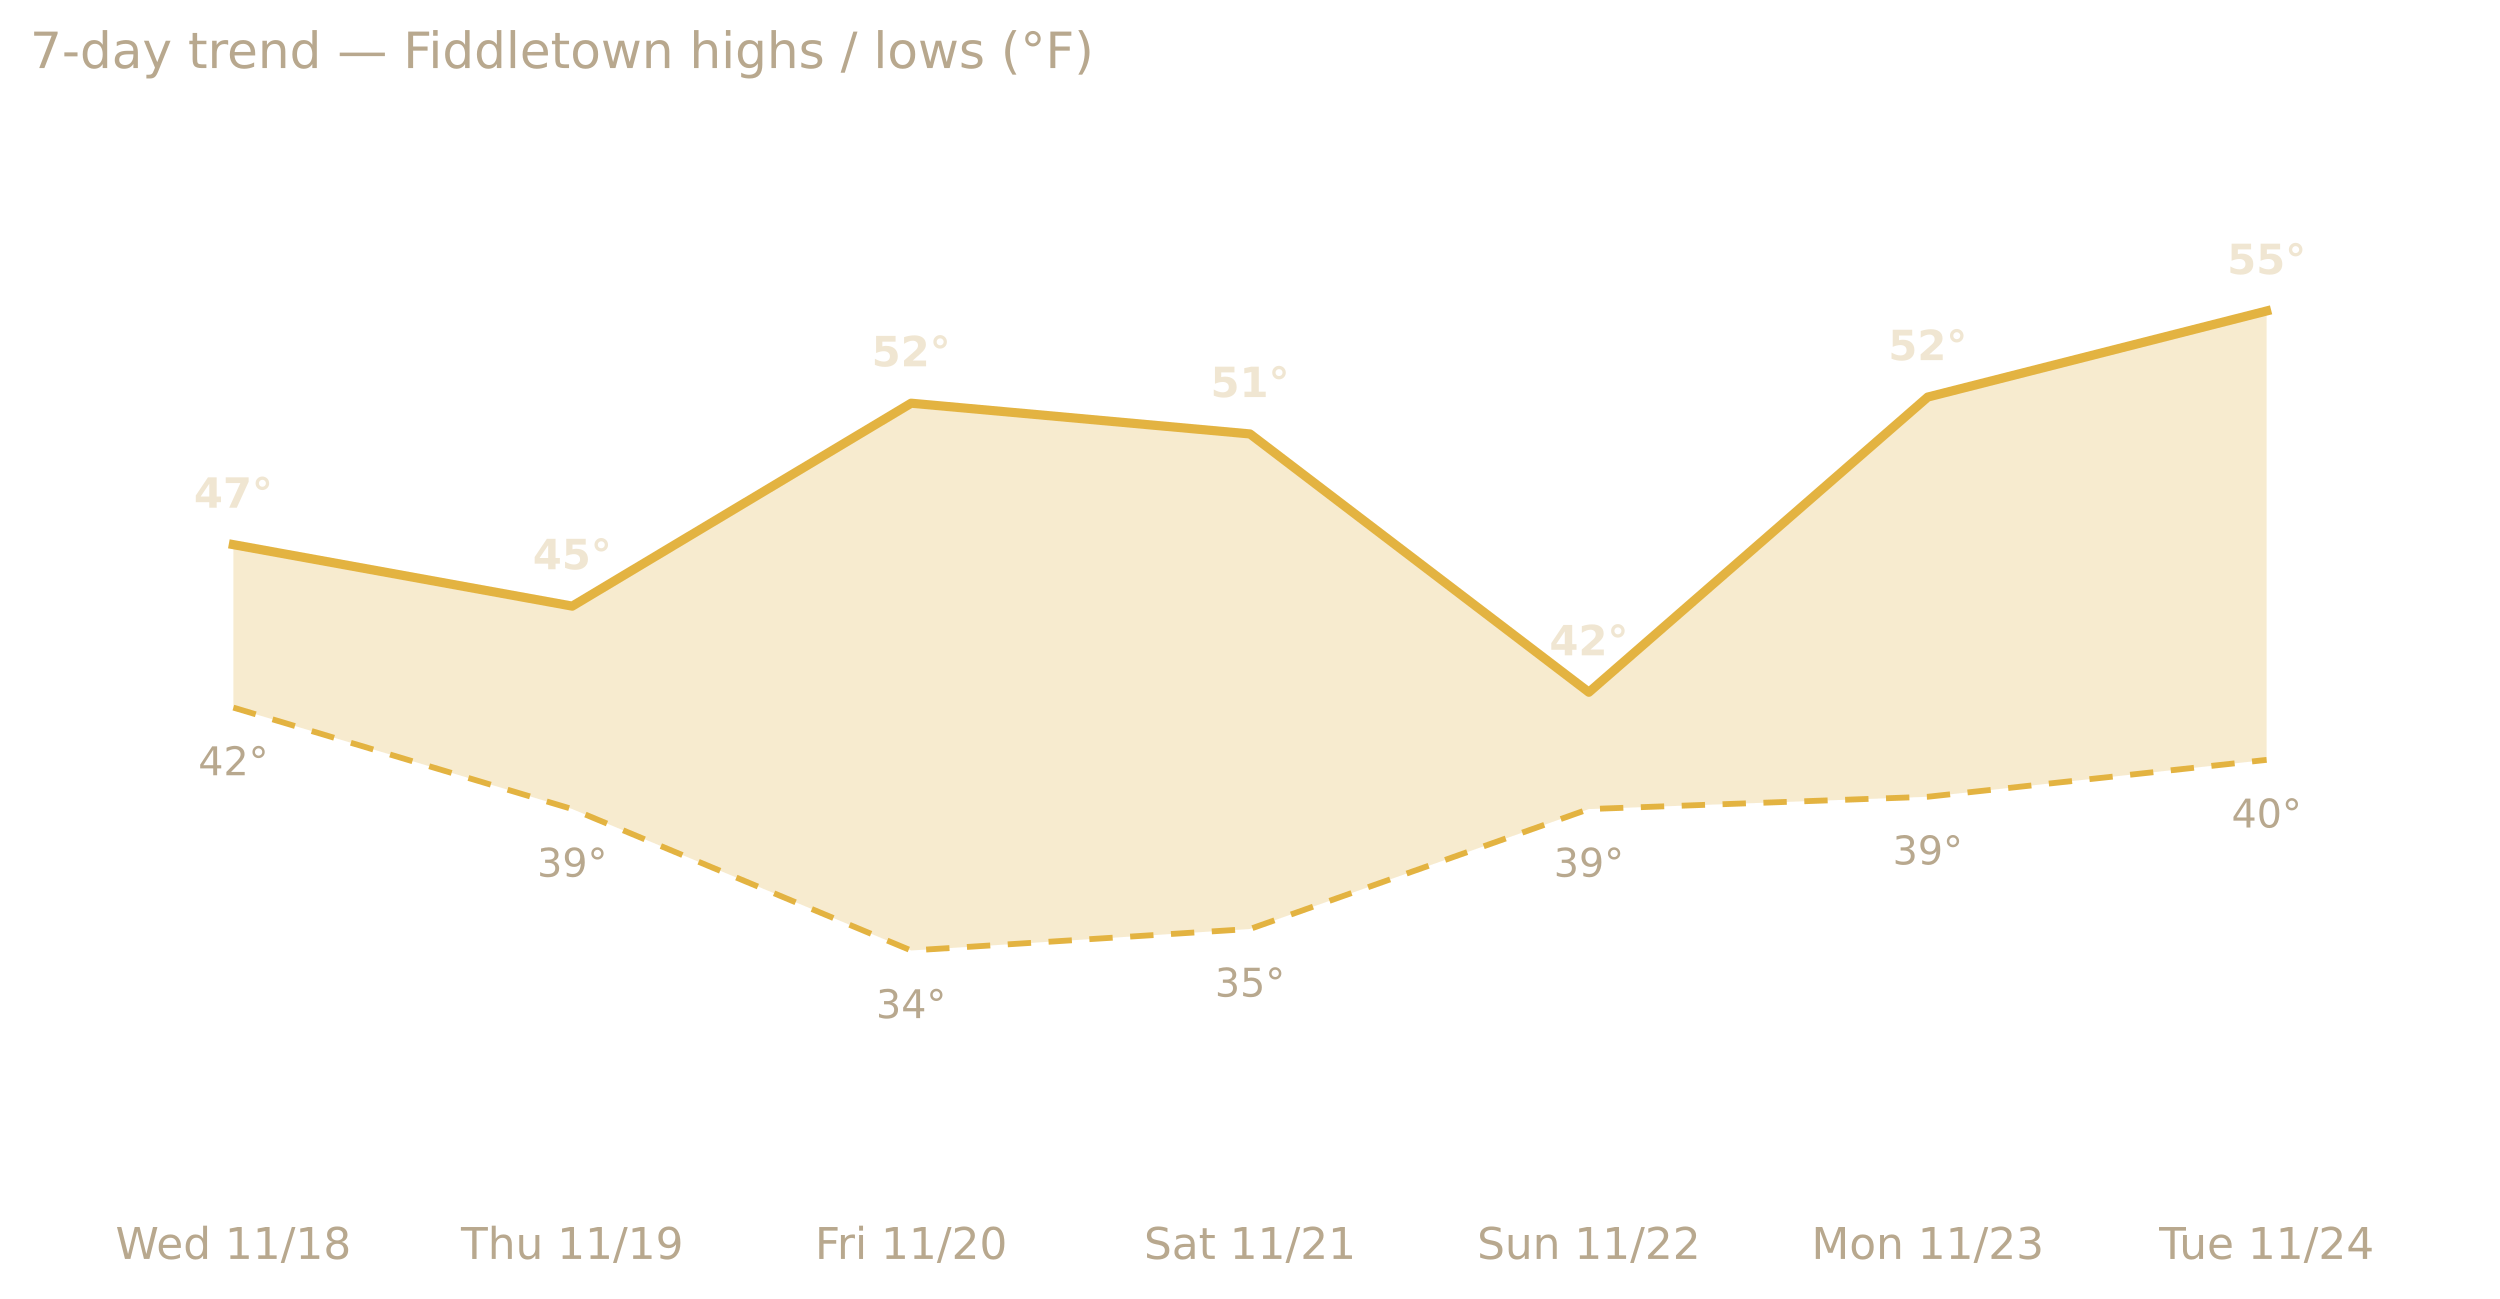
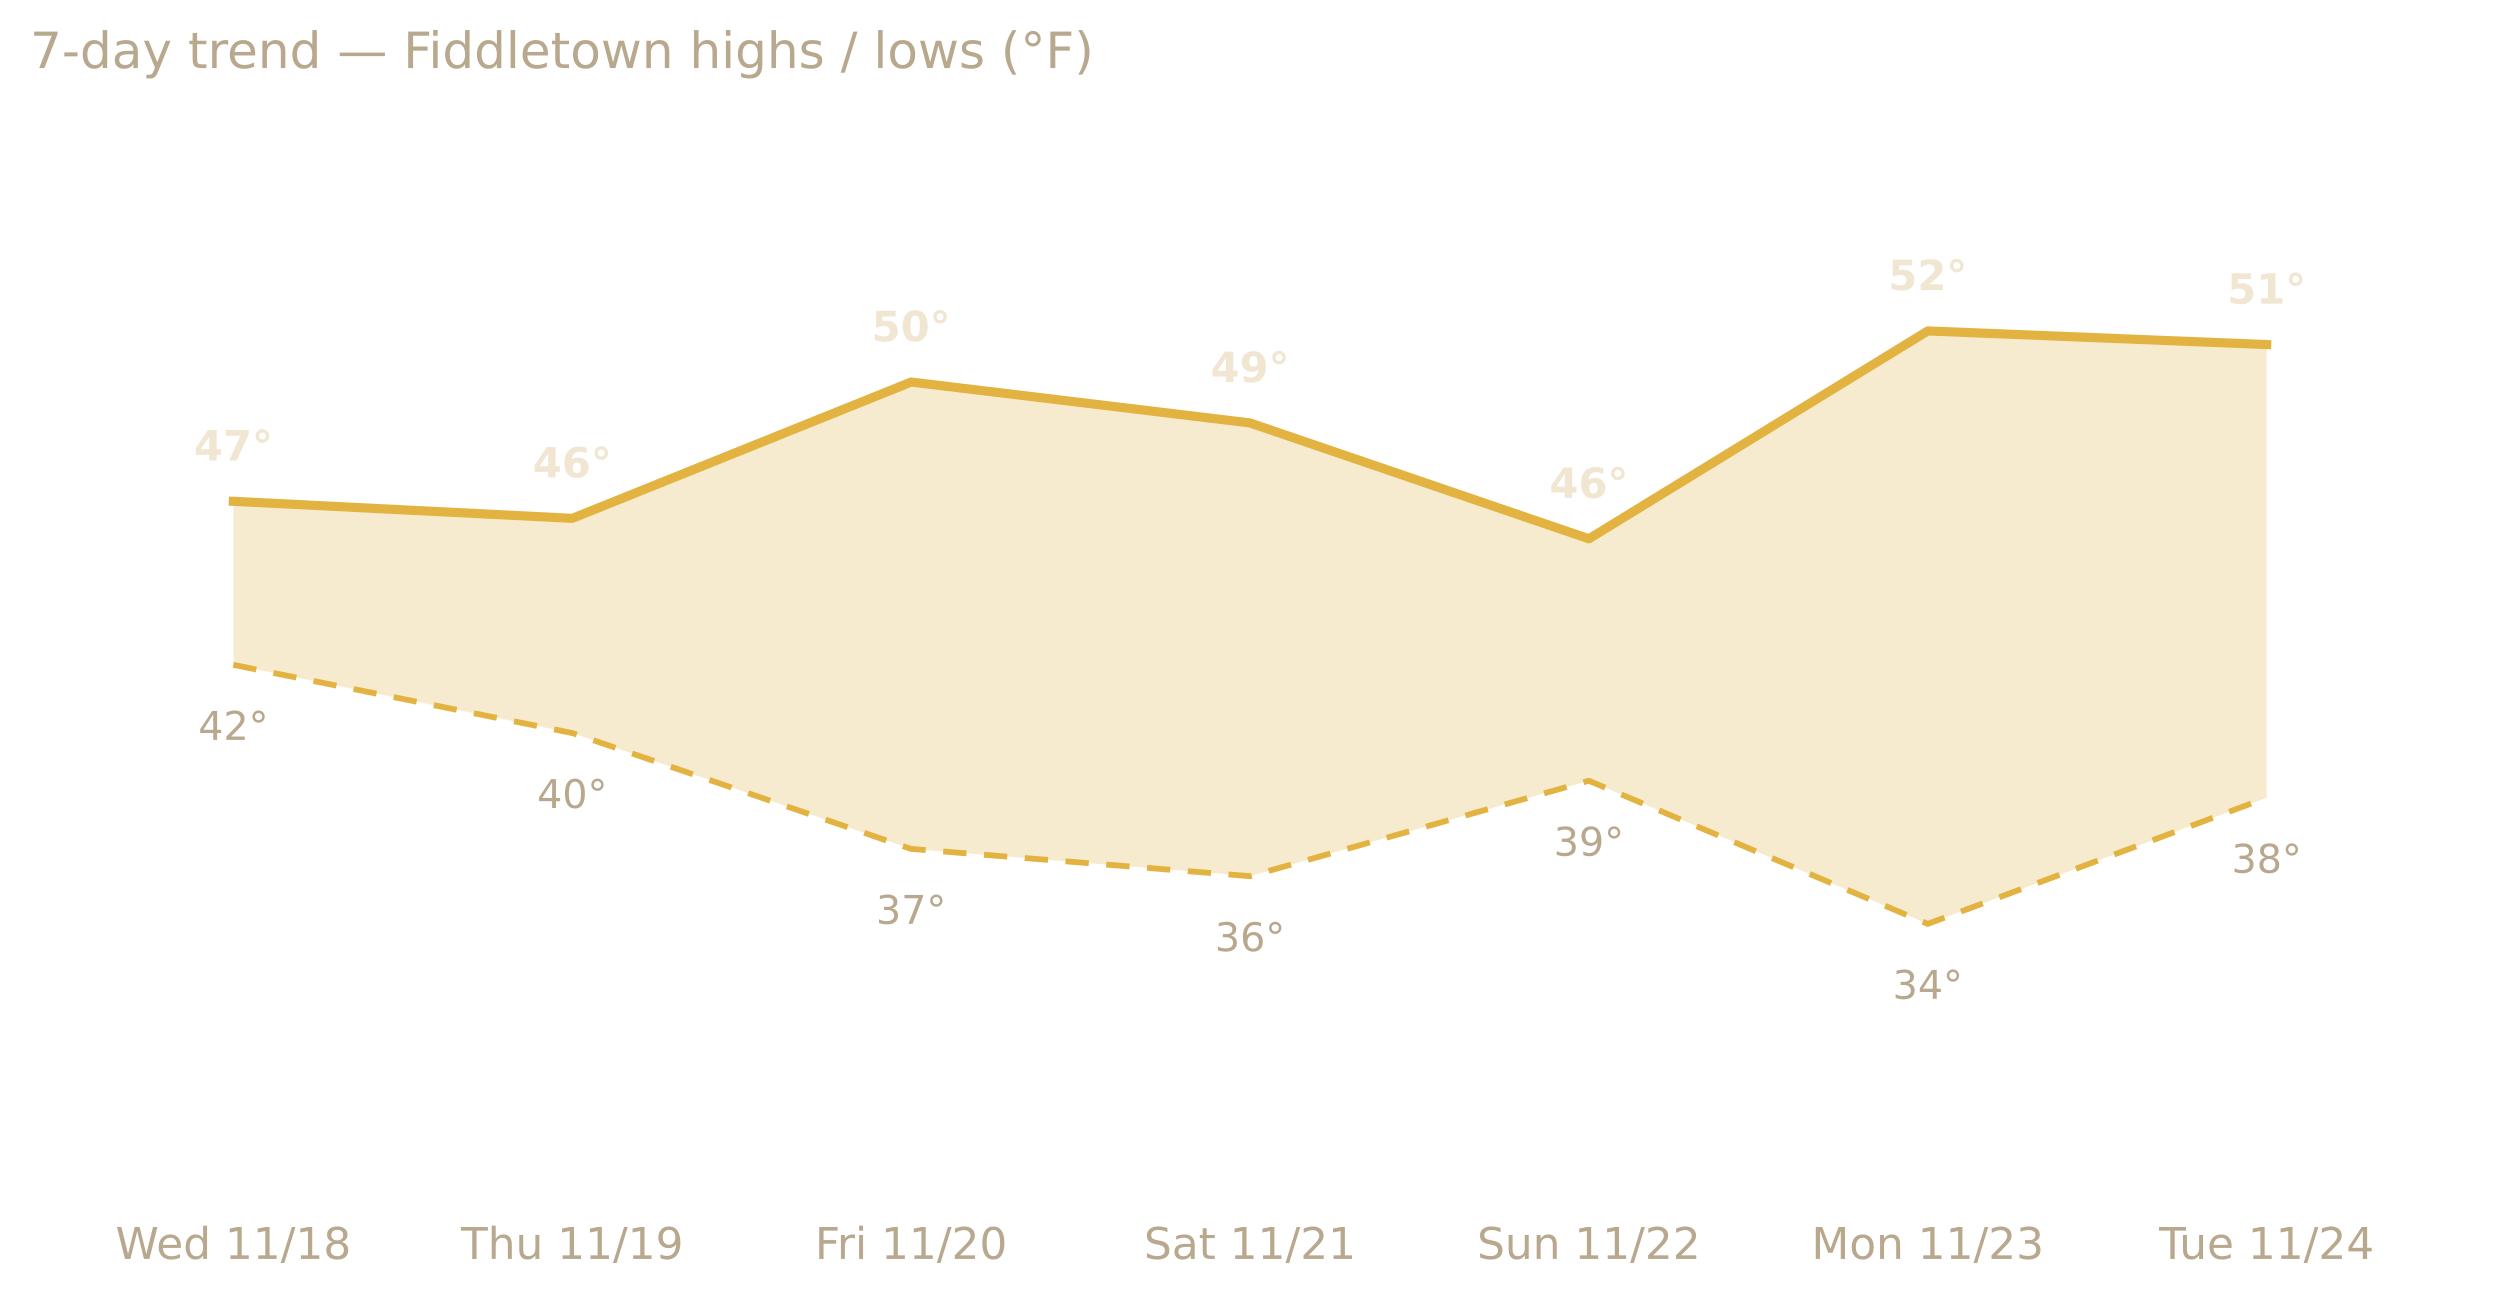
<svg xmlns="http://www.w3.org/2000/svg" xmlns:xlink="http://www.w3.org/1999/xlink" width="599.2pt" height="311.13pt" viewBox="0 0 599.2 311.13" version="1.1">
  <defs>
    <style type="text/css">*{stroke-linejoin: round; stroke-linecap: butt}</style>
  </defs>
  <g id="figure_1">
    <g id="patch_1">
      <path d="M 0 311.13  L 599.2 311.13  L 599.2 0  L 0 0  L 0 311.13  z " style="fill: none; opacity: 0" />
    </g>
    <g id="axes_1">
      <g id="patch_2">
        <path d="M 7.2 286.768  L 592 286.768  L 592 30.318  L 7.2 30.318  L 7.2 286.768  z " style="fill: none" />
      </g>
      <g id="matplotlib.axis_1">
        <g id="xtick_1">
          <g id="text_1">
            <g style="fill: #b8a88e" transform="translate(27.68915 301.7465) scale(0.105 -0.105)">
              <defs>
                <path id="DejaVuSans-57" d="M 213 4666  L 850 4666  L 1831 722  L 2809 4666  L 3519 4666  L 4500 722  L 5478 4666  L 6119 4666  L 4947 0  L 4153 0  L 3169 4050  L 2175 0  L 1381 0  L 213 4666  z " transform="scale(0.015625)" />
                <path id="DejaVuSans-65" d="M 3597 1894  L 3597 1613  L 953 1613  Q 991 1019 1311 708  Q 1631 397 2203 397  Q 2534 397 2845 478  Q 3156 559 3463 722  L 3463 178  Q 3153 47 2828 -22  Q 2503 -91 2169 -91  Q 1331 -91 842 396  Q 353 884 353 1716  Q 353 2575 817 3079  Q 1281 3584 2069 3584  Q 2775 3584 3186 3129  Q 3597 2675 3597 1894  z M 3022 2063  Q 3016 2534 2758 2815  Q 2500 3097 2075 3097  Q 1594 3097 1305 2825  Q 1016 2553 972 2059  L 3022 2063  z " transform="scale(0.015625)" />
                <path id="DejaVuSans-64" d="M 2906 2969  L 2906 4863  L 3481 4863  L 3481 0  L 2906 0  L 2906 525  Q 2725 213 2448 61  Q 2172 -91 1784 -91  Q 1150 -91 751 415  Q 353 922 353 1747  Q 353 2572 751 3078  Q 1150 3584 1784 3584  Q 2172 3584 2448 3432  Q 2725 3281 2906 2969  z M 947 1747  Q 947 1113 1208 752  Q 1469 391 1925 391  Q 2381 391 2643 752  Q 2906 1113 2906 1747  Q 2906 2381 2643 2742  Q 2381 3103 1925 3103  Q 1469 3103 1208 2742  Q 947 2381 947 1747  z " transform="scale(0.015625)" />
                <path id="DejaVuSans-20" transform="scale(0.015625)" />
                <path id="DejaVuSans-31" d="M 794 531  L 1825 531  L 1825 4091  L 703 3866  L 703 4441  L 1819 4666  L 2450 4666  L 2450 531  L 3481 531  L 3481 0  L 794 0  L 794 531  z " transform="scale(0.015625)" />
                <path id="DejaVuSans-2f" d="M 1625 4666  L 2156 4666  L 531 -594  L 0 -594  L 1625 4666  z " transform="scale(0.015625)" />
                <path id="DejaVuSans-38" d="M 2034 2216  Q 1584 2216 1326 1975  Q 1069 1734 1069 1313  Q 1069 891 1326 650  Q 1584 409 2034 409  Q 2484 409 2743 651  Q 3003 894 3003 1313  Q 3003 1734 2745 1975  Q 2488 2216 2034 2216  z M 1403 2484  Q 997 2584 770 2862  Q 544 3141 544 3541  Q 544 4100 942 4425  Q 1341 4750 2034 4750  Q 2731 4750 3128 4425  Q 3525 4100 3525 3541  Q 3525 3141 3298 2862  Q 3072 2584 2669 2484  Q 3125 2378 3379 2068  Q 3634 1759 3634 1313  Q 3634 634 3220 271  Q 2806 -91 2034 -91  Q 1263 -91 848 271  Q 434 634 434 1313  Q 434 1759 690 2068  Q 947 2378 1403 2484  z M 1172 3481  Q 1172 3119 1398 2916  Q 1625 2713 2034 2713  Q 2441 2713 2670 2916  Q 2900 3119 2900 3481  Q 2900 3844 2670 4047  Q 2441 4250 2034 4250  Q 1625 4250 1398 4047  Q 1172 3844 1172 3481  z " transform="scale(0.015625)" />
              </defs>
              <use xlink:href="#DejaVuSans-57" />
              <use xlink:href="#DejaVuSans-65" x="93.002" />
              <use xlink:href="#DejaVuSans-64" x="154.525" />
              <use xlink:href="#DejaVuSans-20" x="218.002" />
              <use xlink:href="#DejaVuSans-31" x="249.789" />
              <use xlink:href="#DejaVuSans-31" x="313.412" />
              <use xlink:href="#DejaVuSans-2f" x="377.035" />
              <use xlink:href="#DejaVuSans-31" x="410.727" />
              <use xlink:href="#DejaVuSans-38" x="474.35" />
            </g>
          </g>
        </g>
        <g id="xtick_2">
          <g id="text_2">
            <g style="fill: #b8a88e" transform="translate(110.4962 301.7465) scale(0.105 -0.105)">
              <defs>
                <path id="DejaVuSans-54" d="M -19 4666  L 3928 4666  L 3928 4134  L 2272 4134  L 2272 0  L 1638 0  L 1638 4134  L -19 4134  L -19 4666  z " transform="scale(0.015625)" />
                <path id="DejaVuSans-68" d="M 3513 2113  L 3513 0  L 2938 0  L 2938 2094  Q 2938 2591 2744 2837  Q 2550 3084 2163 3084  Q 1697 3084 1428 2787  Q 1159 2491 1159 1978  L 1159 0  L 581 0  L 581 4863  L 1159 4863  L 1159 2956  Q 1366 3272 1645 3428  Q 1925 3584 2291 3584  Q 2894 3584 3203 3211  Q 3513 2838 3513 2113  z " transform="scale(0.015625)" />
                <path id="DejaVuSans-75" d="M 544 1381  L 544 3500  L 1119 3500  L 1119 1403  Q 1119 906 1312 657  Q 1506 409 1894 409  Q 2359 409 2629 706  Q 2900 1003 2900 1516  L 2900 3500  L 3475 3500  L 3475 0  L 2900 0  L 2900 538  Q 2691 219 2414 64  Q 2138 -91 1772 -91  Q 1169 -91 856 284  Q 544 659 544 1381  z M 1991 3584  L 1991 3584  z " transform="scale(0.015625)" />
                <path id="DejaVuSans-39" d="M 703 97  L 703 672  Q 941 559 1184 500  Q 1428 441 1663 441  Q 2288 441 2617 861  Q 2947 1281 2994 2138  Q 2813 1869 2534 1725  Q 2256 1581 1919 1581  Q 1219 1581 811 2004  Q 403 2428 403 3163  Q 403 3881 828 4315  Q 1253 4750 1959 4750  Q 2769 4750 3195 4129  Q 3622 3509 3622 2328  Q 3622 1225 3098 567  Q 2575 -91 1691 -91  Q 1453 -91 1209 -44  Q 966 3 703 97  z M 1959 2075  Q 2384 2075 2632 2365  Q 2881 2656 2881 3163  Q 2881 3666 2632 3958  Q 2384 4250 1959 4250  Q 1534 4250 1286 3958  Q 1038 3666 1038 3163  Q 1038 2656 1286 2365  Q 1534 2075 1959 2075  z " transform="scale(0.015625)" />
              </defs>
              <use xlink:href="#DejaVuSans-54" />
              <use xlink:href="#DejaVuSans-68" x="61.084" />
              <use xlink:href="#DejaVuSans-75" x="124.463" />
              <use xlink:href="#DejaVuSans-20" x="187.842" />
              <use xlink:href="#DejaVuSans-31" x="219.629" />
              <use xlink:href="#DejaVuSans-31" x="283.252" />
              <use xlink:href="#DejaVuSans-2f" x="346.875" />
              <use xlink:href="#DejaVuSans-31" x="380.566" />
              <use xlink:href="#DejaVuSans-39" x="444.189" />
            </g>
          </g>
        </g>
        <g id="xtick_3">
          <g id="text_3">
            <g style="fill: #b8a88e" transform="translate(195.3237 301.7465) scale(0.105 -0.105)">
              <defs>
                <path id="DejaVuSans-46" d="M 628 4666  L 3309 4666  L 3309 4134  L 1259 4134  L 1259 2759  L 3109 2759  L 3109 2228  L 1259 2228  L 1259 0  L 628 0  L 628 4666  z " transform="scale(0.015625)" />
                <path id="DejaVuSans-72" d="M 2631 2963  Q 2534 3019 2420 3045  Q 2306 3072 2169 3072  Q 1681 3072 1420 2755  Q 1159 2438 1159 1844  L 1159 0  L 581 0  L 581 3500  L 1159 3500  L 1159 2956  Q 1341 3275 1631 3429  Q 1922 3584 2338 3584  Q 2397 3584 2469 3576  Q 2541 3569 2628 3553  L 2631 2963  z " transform="scale(0.015625)" />
                <path id="DejaVuSans-69" d="M 603 3500  L 1178 3500  L 1178 0  L 603 0  L 603 3500  z M 603 4863  L 1178 4863  L 1178 4134  L 603 4134  L 603 4863  z " transform="scale(0.015625)" />
                <path id="DejaVuSans-32" d="M 1228 531  L 3431 531  L 3431 0  L 469 0  L 469 531  Q 828 903 1448 1529  Q 2069 2156 2228 2338  Q 2531 2678 2651 2914  Q 2772 3150 2772 3378  Q 2772 3750 2511 3984  Q 2250 4219 1831 4219  Q 1534 4219 1204 4116  Q 875 4013 500 3803  L 500 4441  Q 881 4594 1212 4672  Q 1544 4750 1819 4750  Q 2544 4750 2975 4387  Q 3406 4025 3406 3419  Q 3406 3131 3298 2873  Q 3191 2616 2906 2266  Q 2828 2175 2409 1742  Q 1991 1309 1228 531  z " transform="scale(0.015625)" />
                <path id="DejaVuSans-30" d="M 2034 4250  Q 1547 4250 1301 3770  Q 1056 3291 1056 2328  Q 1056 1369 1301 889  Q 1547 409 2034 409  Q 2525 409 2770 889  Q 3016 1369 3016 2328  Q 3016 3291 2770 3770  Q 2525 4250 2034 4250  z M 2034 4750  Q 2819 4750 3233 4129  Q 3647 3509 3647 2328  Q 3647 1150 3233 529  Q 2819 -91 2034 -91  Q 1250 -91 836 529  Q 422 1150 422 2328  Q 422 3509 836 4129  Q 1250 4750 2034 4750  z " transform="scale(0.015625)" />
              </defs>
              <use xlink:href="#DejaVuSans-46" />
              <use xlink:href="#DejaVuSans-72" x="50.27" />
              <use xlink:href="#DejaVuSans-69" x="91.383" />
              <use xlink:href="#DejaVuSans-20" x="119.166" />
              <use xlink:href="#DejaVuSans-31" x="150.953" />
              <use xlink:href="#DejaVuSans-31" x="214.576" />
              <use xlink:href="#DejaVuSans-2f" x="278.199" />
              <use xlink:href="#DejaVuSans-32" x="311.891" />
              <use xlink:href="#DejaVuSans-30" x="375.514" />
            </g>
          </g>
        </g>
        <g id="xtick_4">
          <g id="text_4">
            <g style="fill: #b8a88e" transform="translate(274.1933 301.7465) scale(0.105 -0.105)">
              <defs>
                <path id="DejaVuSans-53" d="M 3425 4513  L 3425 3897  Q 3066 4069 2747 4153  Q 2428 4238 2131 4238  Q 1616 4238 1336 4038  Q 1056 3838 1056 3469  Q 1056 3159 1242 3001  Q 1428 2844 1947 2747  L 2328 2669  Q 3034 2534 3370 2195  Q 3706 1856 3706 1288  Q 3706 609 3251 259  Q 2797 -91 1919 -91  Q 1588 -91 1214 -16  Q 841 59 441 206  L 441 856  Q 825 641 1194 531  Q 1563 422 1919 422  Q 2459 422 2753 634  Q 3047 847 3047 1241  Q 3047 1584 2836 1778  Q 2625 1972 2144 2069  L 1759 2144  Q 1053 2284 737 2584  Q 422 2884 422 3419  Q 422 4038 858 4394  Q 1294 4750 2059 4750  Q 2388 4750 2728 4690  Q 3069 4631 3425 4513  z " transform="scale(0.015625)" />
                <path id="DejaVuSans-61" d="M 2194 1759  Q 1497 1759 1228 1600  Q 959 1441 959 1056  Q 959 750 1161 570  Q 1363 391 1709 391  Q 2188 391 2477 730  Q 2766 1069 2766 1631  L 2766 1759  L 2194 1759  z M 3341 1997  L 3341 0  L 2766 0  L 2766 531  Q 2569 213 2275 61  Q 1981 -91 1556 -91  Q 1019 -91 701 211  Q 384 513 384 1019  Q 384 1609 779 1909  Q 1175 2209 1959 2209  L 2766 2209  L 2766 2266  Q 2766 2663 2505 2880  Q 2244 3097 1772 3097  Q 1472 3097 1187 3025  Q 903 2953 641 2809  L 641 3341  Q 956 3463 1253 3523  Q 1550 3584 1831 3584  Q 2591 3584 2966 3190  Q 3341 2797 3341 1997  z " transform="scale(0.015625)" />
                <path id="DejaVuSans-74" d="M 1172 4494  L 1172 3500  L 2356 3500  L 2356 3053  L 1172 3053  L 1172 1153  Q 1172 725 1289 603  Q 1406 481 1766 481  L 2356 481  L 2356 0  L 1766 0  Q 1100 0 847 248  Q 594 497 594 1153  L 594 3053  L 172 3053  L 172 3500  L 594 3500  L 594 4494  L 1172 4494  z " transform="scale(0.015625)" />
              </defs>
              <use xlink:href="#DejaVuSans-53" />
              <use xlink:href="#DejaVuSans-61" x="63.477" />
              <use xlink:href="#DejaVuSans-74" x="124.756" />
              <use xlink:href="#DejaVuSans-20" x="163.965" />
              <use xlink:href="#DejaVuSans-31" x="195.752" />
              <use xlink:href="#DejaVuSans-31" x="259.375" />
              <use xlink:href="#DejaVuSans-2f" x="322.998" />
              <use xlink:href="#DejaVuSans-32" x="356.689" />
              <use xlink:href="#DejaVuSans-31" x="420.312" />
            </g>
          </g>
        </g>
        <g id="xtick_5">
          <g id="text_5">
            <g style="fill: #b8a88e" transform="translate(354.0366 301.7465) scale(0.105 -0.105)">
              <defs>
                <path id="DejaVuSans-6e" d="M 3513 2113  L 3513 0  L 2938 0  L 2938 2094  Q 2938 2591 2744 2837  Q 2550 3084 2163 3084  Q 1697 3084 1428 2787  Q 1159 2491 1159 1978  L 1159 0  L 581 0  L 581 3500  L 1159 3500  L 1159 2956  Q 1366 3272 1645 3428  Q 1925 3584 2291 3584  Q 2894 3584 3203 3211  Q 3513 2838 3513 2113  z " transform="scale(0.015625)" />
              </defs>
              <use xlink:href="#DejaVuSans-53" />
              <use xlink:href="#DejaVuSans-75" x="63.477" />
              <use xlink:href="#DejaVuSans-6e" x="126.855" />
              <use xlink:href="#DejaVuSans-20" x="190.234" />
              <use xlink:href="#DejaVuSans-31" x="222.021" />
              <use xlink:href="#DejaVuSans-31" x="285.645" />
              <use xlink:href="#DejaVuSans-2f" x="349.268" />
              <use xlink:href="#DejaVuSans-32" x="382.959" />
              <use xlink:href="#DejaVuSans-32" x="446.582" />
            </g>
          </g>
        </g>
        <g id="xtick_6">
          <g id="text_6">
            <g style="fill: #b8a88e" transform="translate(434.1768 301.7465) scale(0.105 -0.105)">
              <defs>
                <path id="DejaVuSans-4d" d="M 628 4666  L 1569 4666  L 2759 1491  L 3956 4666  L 4897 4666  L 4897 0  L 4281 0  L 4281 4097  L 3078 897  L 2444 897  L 1241 4097  L 1241 0  L 628 0  L 628 4666  z " transform="scale(0.015625)" />
                <path id="DejaVuSans-6f" d="M 1959 3097  Q 1497 3097 1228 2736  Q 959 2375 959 1747  Q 959 1119 1226 758  Q 1494 397 1959 397  Q 2419 397 2687 759  Q 2956 1122 2956 1747  Q 2956 2369 2687 2733  Q 2419 3097 1959 3097  z M 1959 3584  Q 2709 3584 3137 3096  Q 3566 2609 3566 1747  Q 3566 888 3137 398  Q 2709 -91 1959 -91  Q 1206 -91 779 398  Q 353 888 353 1747  Q 353 2609 779 3096  Q 1206 3584 1959 3584  z " transform="scale(0.015625)" />
                <path id="DejaVuSans-33" d="M 2597 2516  Q 3050 2419 3304 2112  Q 3559 1806 3559 1356  Q 3559 666 3084 287  Q 2609 -91 1734 -91  Q 1441 -91 1130 -33  Q 819 25 488 141  L 488 750  Q 750 597 1062 519  Q 1375 441 1716 441  Q 2309 441 2620 675  Q 2931 909 2931 1356  Q 2931 1769 2642 2001  Q 2353 2234 1838 2234  L 1294 2234  L 1294 2753  L 1863 2753  Q 2328 2753 2575 2939  Q 2822 3125 2822 3475  Q 2822 3834 2567 4026  Q 2313 4219 1838 4219  Q 1578 4219 1281 4162  Q 984 4106 628 3988  L 628 4550  Q 988 4650 1302 4700  Q 1616 4750 1894 4750  Q 2613 4750 3031 4423  Q 3450 4097 3450 3541  Q 3450 3153 3228 2886  Q 3006 2619 2597 2516  z " transform="scale(0.015625)" />
              </defs>
              <use xlink:href="#DejaVuSans-4d" />
              <use xlink:href="#DejaVuSans-6f" x="86.279" />
              <use xlink:href="#DejaVuSans-6e" x="147.461" />
              <use xlink:href="#DejaVuSans-20" x="210.84" />
              <use xlink:href="#DejaVuSans-31" x="242.627" />
              <use xlink:href="#DejaVuSans-31" x="306.25" />
              <use xlink:href="#DejaVuSans-2f" x="369.873" />
              <use xlink:href="#DejaVuSans-32" x="403.564" />
              <use xlink:href="#DejaVuSans-33" x="467.188" />
            </g>
          </g>
        </g>
        <g id="xtick_7">
          <g id="text_7">
            <g style="fill: #b8a88e" transform="translate(517.4982 301.7465) scale(0.105 -0.105)">
              <defs>
                <path id="DejaVuSans-34" d="M 2419 4116  L 825 1625  L 2419 1625  L 2419 4116  z M 2253 4666  L 3047 4666  L 3047 1625  L 3713 1625  L 3713 1100  L 3047 1100  L 3047 0  L 2419 0  L 2419 1100  L 313 1100  L 313 1709  L 2253 4666  z " transform="scale(0.015625)" />
              </defs>
              <use xlink:href="#DejaVuSans-54" />
              <use xlink:href="#DejaVuSans-75" x="45.959" />
              <use xlink:href="#DejaVuSans-65" x="109.338" />
              <use xlink:href="#DejaVuSans-20" x="170.861" />
              <use xlink:href="#DejaVuSans-31" x="202.648" />
              <use xlink:href="#DejaVuSans-31" x="266.271" />
              <use xlink:href="#DejaVuSans-2f" x="329.895" />
              <use xlink:href="#DejaVuSans-32" x="363.586" />
              <use xlink:href="#DejaVuSans-34" x="427.209" />
            </g>
          </g>
        </g>
      </g>
      <g id="matplotlib.axis_2" />
      <g id="PolyCollection_1">
-         <path d="M 55.933 130.54  L 55.933 169.597  L 137.156 193.916  L 218.378 227.814  L 299.6 222.656  L 380.822 193.916  L 462.044 190.968  L 543.267 182.125  L 543.267 74.534  L 543.267 74.534  L 462.044 95.168  L 380.822 165.912  L 299.6 104.011  L 218.378 96.641  L 137.156 145.278  L 55.933 130.54  z " clip-path="url(#pc7b44dd40a)" style="fill: #e3b341; fill-opacity: 0.25" />
+         <path d="M 55.933 120.157  L 55.933 159.36  L 137.156 175.694  L 218.378 203.463  L 299.6 209.996  L 380.822 187.128  L 462.044 221.431  L 543.267 191.212  L 543.267 82.588  L 543.267 82.588  L 462.044 79.321  L 380.822 129.141  L 299.6 101.373  L 218.378 91.572  L 137.156 124.241  L 55.933 120.157  z " clip-path="url(#p4856a30130)" style="fill: #e3b341; fill-opacity: 0.25" />
      </g>
      <g id="line2d_1">
-         <path d="M 55.933 130.54  L 137.156 145.278  L 218.378 96.641  L 299.6 104.011  L 380.822 165.912  L 462.044 95.168  L 543.267 74.534  " clip-path="url(#pc7b44dd40a)" style="fill: none; stroke: #e3b341; stroke-width: 2.2; stroke-linecap: square" />
+         <path d="M 55.933 120.157  L 137.156 124.241  L 218.378 91.572  L 299.6 101.373  L 380.822 129.141  L 462.044 79.321  L 543.267 82.588  " clip-path="url(#p4856a30130)" style="fill: none; stroke: #e3b341; stroke-width: 2.2; stroke-linecap: square" />
      </g>
      <g id="line2d_2">
-         <path d="M 55.933 169.597  L 137.156 193.916  L 218.378 227.814  L 299.6 222.656  L 380.822 193.916  L 462.044 190.968  L 543.267 182.125  " clip-path="url(#pc7b44dd40a)" style="fill: none; stroke-dasharray: 5.6,4.2; stroke-dashoffset: 0; stroke: #e3b341; stroke-width: 1.4" />
+         <path d="M 55.933 159.36  L 137.156 175.694  L 218.378 203.463  L 299.6 209.996  L 380.822 187.128  L 462.044 221.431  L 543.267 191.212  " clip-path="url(#p4856a30130)" style="fill: none; stroke-dasharray: 5.6,4.2; stroke-dashoffset: 0; stroke: #e3b341; stroke-width: 1.4" />
      </g>
      <g id="text_8">
-         <g style="fill: #f0e6d2" transform="translate(46.47552 121.6969) scale(0.1 -0.1)">
+         <g style="fill: #f0e6d2" transform="translate(46.47552 110.3567) scale(0.1 -0.1)">
          <defs>
            <path id="DejaVuSans-Bold-34" d="M 2356 3675  L 1038 1722  L 2356 1722  L 2356 3675  z M 2156 4666  L 3494 4666  L 3494 1722  L 4159 1722  L 4159 850  L 3494 850  L 3494 0  L 2356 0  L 2356 850  L 288 850  L 288 1881  L 2156 4666  z " transform="scale(0.015625)" />
            <path id="DejaVuSans-Bold-37" d="M 428 4666  L 3944 4666  L 3944 3988  L 2125 0  L 953 0  L 2675 3781  L 428 3781  L 428 4666  z " transform="scale(0.015625)" />
            <path id="DejaVuSans-Bold-b0" d="M 1600 4288  Q 1375 4288 1219 4131  Q 1063 3975 1063 3750  Q 1063 3525 1217 3372  Q 1372 3219 1600 3219  Q 1825 3219 1981 3373  Q 2138 3528 2138 3750  Q 2138 3975 1980 4131  Q 1822 4288 1600 4288  z M 1600 4794  Q 1806 4794 1997 4714  Q 2188 4634 2338 4488  Q 2484 4338 2561 4150  Q 2638 3963 2638 3750  Q 2638 3541 2561 3352  Q 2484 3163 2344 3022  Q 2194 2872 2000 2792  Q 1806 2713 1594 2713  Q 1153 2713 854 3011  Q 556 3309 556 3750  Q 556 4191 857 4492  Q 1159 4794 1600 4794  z " transform="scale(0.015625)" />
          </defs>
          <use xlink:href="#DejaVuSans-Bold-34" />
          <use xlink:href="#DejaVuSans-Bold-37" x="69.58" />
          <use xlink:href="#DejaVuSans-Bold-b0" x="139.16" />
        </g>
      </g>
      <g id="text_9">
-         <g style="fill: #b8a88e" transform="translate(47.51396 185.8094) scale(0.095 -0.095)">
+         <g style="fill: #b8a88e" transform="translate(47.51396 177.3277) scale(0.095 -0.095)">
          <defs>
            <path id="DejaVuSans-b0" d="M 1600 4347  Q 1350 4347 1178 4173  Q 1006 4000 1006 3750  Q 1006 3503 1178 3333  Q 1350 3163 1600 3163  Q 1850 3163 2022 3333  Q 2194 3503 2194 3750  Q 2194 3997 2020 4172  Q 1847 4347 1600 4347  z M 1600 4750  Q 1800 4750 1984 4673  Q 2169 4597 2303 4453  Q 2447 4313 2519 4134  Q 2591 3956 2591 3750  Q 2591 3338 2302 3052  Q 2013 2766 1594 2766  Q 1172 2766 890 3047  Q 609 3328 609 3750  Q 609 4169 896 4459  Q 1184 4750 1600 4750  z " transform="scale(0.015625)" />
          </defs>
          <use xlink:href="#DejaVuSans-34" />
          <use xlink:href="#DejaVuSans-32" x="63.623" />
          <use xlink:href="#DejaVuSans-b0" x="127.246" />
        </g>
      </g>
      <g id="text_10">
-         <g style="fill: #f0e6d2" transform="translate(127.6977 136.4354) scale(0.1 -0.1)">
+         <g style="fill: #f0e6d2" transform="translate(127.6977 114.4403) scale(0.1 -0.1)">
+           <defs>
+             <path id="DejaVuSans-Bold-36" d="M 2316 2303  Q 2000 2303 1842 2098  Q 1684 1894 1684 1484  Q 1684 1075 1842 870  Q 2000 666 2316 666  Q 2634 666 2792 870  Q 2950 1075 2950 1484  Q 2950 1894 2792 2098  Q 2634 2303 2316 2303  z M 3803 4544  L 3803 3681  Q 3506 3822 3243 3889  Q 2981 3956 2731 3956  Q 2194 3956 1894 3657  Q 1594 3359 1544 2772  Q 1750 2925 1990 3001  Q 2231 3078 2516 3078  Q 3231 3078 3670 2659  Q 4109 2241 4109 1563  Q 4109 813 3618 361  Q 3128 -91 2303 -91  Q 1394 -91 895 523  Q 397 1138 397 2266  Q 397 3422 980 4083  Q 1563 4744 2578 4744  Q 2900 4744 3203 4694  Q 3506 4644 3803 4544  z " transform="scale(0.015625)" />
+           </defs>
+           <use xlink:href="#DejaVuSans-Bold-34" />
+           <use xlink:href="#DejaVuSans-Bold-36" x="69.58" />
+           <use xlink:href="#DejaVuSans-Bold-b0" x="139.16" />
+         </g>
+       </g>
+       <g id="text_11">
+         <g style="fill: #b8a88e" transform="translate(128.7362 193.6621) scale(0.095 -0.095)">
+           <use xlink:href="#DejaVuSans-34" />
+           <use xlink:href="#DejaVuSans-30" x="63.623" />
+           <use xlink:href="#DejaVuSans-b0" x="127.246" />
+         </g>
+       </g>
+       <g id="text_12">
+         <g style="fill: #f0e6d2" transform="translate(208.92 81.77147) scale(0.1 -0.1)">
          <defs>
            <path id="DejaVuSans-Bold-35" d="M 678 4666  L 3669 4666  L 3669 3781  L 1638 3781  L 1638 3059  Q 1775 3097 1914 3117  Q 2053 3138 2203 3138  Q 3056 3138 3531 2711  Q 4006 2284 4006 1522  Q 4006 766 3489 337  Q 2972 -91 2053 -91  Q 1656 -91 1267 -14  Q 878 63 494 219  L 494 1166  Q 875 947 1217 837  Q 1559 728 1863 728  Q 2300 728 2551 942  Q 2803 1156 2803 1522  Q 2803 1891 2551 2103  Q 2300 2316 1863 2316  Q 1603 2316 1309 2248  Q 1016 2181 678 2041  L 678 4666  z " transform="scale(0.015625)" />
+             <path id="DejaVuSans-Bold-30" d="M 2944 2338  Q 2944 3213 2780 3570  Q 2616 3928 2228 3928  Q 1841 3928 1675 3570  Q 1509 3213 1509 2338  Q 1509 1453 1675 1090  Q 1841 728 2228 728  Q 2613 728 2778 1090  Q 2944 1453 2944 2338  z M 4147 2328  Q 4147 1169 3647 539  Q 3147 -91 2228 -91  Q 1306 -91 806 539  Q 306 1169 306 2328  Q 306 3491 806 4120  Q 1306 4750 2228 4750  Q 3147 4750 3647 4120  Q 4147 3491 4147 2328  z " transform="scale(0.015625)" />
+           </defs>
+           <use xlink:href="#DejaVuSans-Bold-35" />
+           <use xlink:href="#DejaVuSans-Bold-30" x="69.58" />
+           <use xlink:href="#DejaVuSans-Bold-b0" x="139.16" />
+         </g>
+       </g>
+       <g id="text_13">
+         <g style="fill: #b8a88e" transform="translate(209.9584 221.4305) scale(0.095 -0.095)">
+           <defs>
+             <path id="DejaVuSans-37" d="M 525 4666  L 3525 4666  L 3525 4397  L 1831 0  L 1172 0  L 2766 4134  L 525 4134  L 525 4666  z " transform="scale(0.015625)" />
+           </defs>
+           <use xlink:href="#DejaVuSans-33" />
+           <use xlink:href="#DejaVuSans-37" x="63.623" />
+           <use xlink:href="#DejaVuSans-b0" x="127.246" />
+         </g>
+       </g>
+       <g id="text_14">
+         <g style="fill: #f0e6d2" transform="translate(290.1422 91.57211) scale(0.1 -0.1)">
+           <defs>
+             <path id="DejaVuSans-Bold-39" d="M 641 103  L 641 966  Q 928 831 1190 764  Q 1453 697 1709 697  Q 2247 697 2547 995  Q 2847 1294 2900 1881  Q 2688 1725 2447 1647  Q 2206 1569 1925 1569  Q 1209 1569 770 1986  Q 331 2403 331 3084  Q 331 3838 820 4291  Q 1309 4744 2131 4744  Q 3044 4744 3544 4128  Q 4044 3513 4044 2388  Q 4044 1231 3459 570  Q 2875 -91 1856 -91  Q 1528 -91 1228 -42  Q 928 6 641 103  z M 2125 2350  Q 2441 2350 2600 2554  Q 2759 2759 2759 3169  Q 2759 3575 2600 3781  Q 2441 3988 2125 3988  Q 1809 3988 1650 3781  Q 1491 3575 1491 3169  Q 1491 2759 1650 2554  Q 1809 2350 2125 2350  z " transform="scale(0.015625)" />
          </defs>
          <use xlink:href="#DejaVuSans-Bold-34" />
-           <use xlink:href="#DejaVuSans-Bold-35" x="69.58" />
-           <use xlink:href="#DejaVuSans-Bold-b0" x="139.16" />
-         </g>
-       </g>
-       <g id="text_11">
-         <g style="fill: #b8a88e" transform="translate(128.7362 210.1279) scale(0.095 -0.095)">
+           <use xlink:href="#DejaVuSans-Bold-39" x="69.58" />
+           <use xlink:href="#DejaVuSans-Bold-b0" x="139.16" />
+         </g>
+       </g>
+       <g id="text_15">
+         <g style="fill: #b8a88e" transform="translate(291.1806 227.9643) scale(0.095 -0.095)">
+           <defs>
+             <path id="DejaVuSans-36" d="M 2113 2584  Q 1688 2584 1439 2293  Q 1191 2003 1191 1497  Q 1191 994 1439 701  Q 1688 409 2113 409  Q 2538 409 2786 701  Q 3034 994 3034 1497  Q 3034 2003 2786 2293  Q 2538 2584 2113 2584  z M 3366 4563  L 3366 3988  Q 3128 4100 2886 4159  Q 2644 4219 2406 4219  Q 1781 4219 1451 3797  Q 1122 3375 1075 2522  Q 1259 2794 1537 2939  Q 1816 3084 2150 3084  Q 2853 3084 3261 2657  Q 3669 2231 3669 1497  Q 3669 778 3244 343  Q 2819 -91 2113 -91  Q 1303 -91 875 529  Q 447 1150 447 2328  Q 447 3434 972 4092  Q 1497 4750 2381 4750  Q 2619 4750 2861 4703  Q 3103 4656 3366 4563  z " transform="scale(0.015625)" />
+           </defs>
+           <use xlink:href="#DejaVuSans-33" />
+           <use xlink:href="#DejaVuSans-36" x="63.623" />
+           <use xlink:href="#DejaVuSans-b0" x="127.246" />
+         </g>
+       </g>
+       <g id="text_16">
+         <g style="fill: #f0e6d2" transform="translate(371.3644 119.3406) scale(0.1 -0.1)">
+           <use xlink:href="#DejaVuSans-Bold-34" />
+           <use xlink:href="#DejaVuSans-Bold-36" x="69.58" />
+           <use xlink:href="#DejaVuSans-Bold-b0" x="139.16" />
+         </g>
+       </g>
+       <g id="text_17">
+         <g style="fill: #b8a88e" transform="translate(372.4028 205.0961) scale(0.095 -0.095)">
          <use xlink:href="#DejaVuSans-33" />
          <use xlink:href="#DejaVuSans-39" x="63.623" />
          <use xlink:href="#DejaVuSans-b0" x="127.246" />
        </g>
      </g>
-       <g id="text_12">
-         <g style="fill: #f0e6d2" transform="translate(208.92 87.7983) scale(0.1 -0.1)">
+       <g id="text_18">
+         <g style="fill: #f0e6d2" transform="translate(452.5866 69.52067) scale(0.1 -0.1)">
          <defs>
            <path id="DejaVuSans-Bold-32" d="M 1844 884  L 3897 884  L 3897 0  L 506 0  L 506 884  L 2209 2388  Q 2438 2594 2547 2791  Q 2656 2988 2656 3200  Q 2656 3528 2436 3728  Q 2216 3928 1850 3928  Q 1569 3928 1234 3808  Q 900 3688 519 3450  L 519 4475  Q 925 4609 1322 4679  Q 1719 4750 2100 4750  Q 2938 4750 3402 4381  Q 3866 4013 3866 3353  Q 3866 2972 3669 2642  Q 3472 2313 2841 1759  L 1844 884  z " transform="scale(0.015625)" />
          </defs>
          <use xlink:href="#DejaVuSans-Bold-35" />
          <use xlink:href="#DejaVuSans-Bold-32" x="69.58" />
          <use xlink:href="#DejaVuSans-Bold-b0" x="139.16" />
        </g>
      </g>
-       <g id="text_13">
-         <g style="fill: #b8a88e" transform="translate(209.9584 244.0265) scale(0.095 -0.095)">
+       <g id="text_19">
+         <g style="fill: #b8a88e" transform="translate(453.6251 239.3984) scale(0.095 -0.095)">
          <use xlink:href="#DejaVuSans-33" />
          <use xlink:href="#DejaVuSans-34" x="63.623" />
          <use xlink:href="#DejaVuSans-b0" x="127.246" />
        </g>
      </g>
-       <g id="text_14">
-         <g style="fill: #f0e6d2" transform="translate(290.1422 95.16755) scale(0.1 -0.1)">
+       <g id="text_20">
+         <g style="fill: #f0e6d2" transform="translate(533.8089 72.78755) scale(0.1 -0.1)">
          <defs>
            <path id="DejaVuSans-Bold-31" d="M 750 831  L 1813 831  L 1813 3847  L 722 3622  L 722 4441  L 1806 4666  L 2950 4666  L 2950 831  L 4013 831  L 4013 0  L 750 0  L 750 831  z " transform="scale(0.015625)" />
          </defs>
          <use xlink:href="#DejaVuSans-Bold-35" />
          <use xlink:href="#DejaVuSans-Bold-31" x="69.58" />
          <use xlink:href="#DejaVuSans-Bold-b0" x="139.16" />
        </g>
      </g>
-       <g id="text_15">
-         <g style="fill: #b8a88e" transform="translate(291.1806 238.868) scale(0.095 -0.095)">
-           <defs>
-             <path id="DejaVuSans-35" d="M 691 4666  L 3169 4666  L 3169 4134  L 1269 4134  L 1269 2991  Q 1406 3038 1543 3061  Q 1681 3084 1819 3084  Q 2600 3084 3056 2656  Q 3513 2228 3513 1497  Q 3513 744 3044 326  Q 2575 -91 1722 -91  Q 1428 -91 1123 -41  Q 819 9 494 109  L 494 744  Q 775 591 1075 516  Q 1375 441 1709 441  Q 2250 441 2565 725  Q 2881 1009 2881 1497  Q 2881 1984 2565 2268  Q 2250 2553 1709 2553  Q 1456 2553 1204 2497  Q 953 2441 691 2322  L 691 4666  z " transform="scale(0.015625)" />
-           </defs>
-           <use xlink:href="#DejaVuSans-33" />
-           <use xlink:href="#DejaVuSans-35" x="63.623" />
-           <use xlink:href="#DejaVuSans-b0" x="127.246" />
-         </g>
-       </g>
-       <g id="text_16">
-         <g style="fill: #f0e6d2" transform="translate(371.3644 157.0693) scale(0.1 -0.1)">
-           <use xlink:href="#DejaVuSans-Bold-34" />
-           <use xlink:href="#DejaVuSans-Bold-32" x="69.58" />
-           <use xlink:href="#DejaVuSans-Bold-b0" x="139.16" />
-         </g>
-       </g>
-       <g id="text_17">
-         <g style="fill: #b8a88e" transform="translate(372.4028 210.1279) scale(0.095 -0.095)">
-           <use xlink:href="#DejaVuSans-33" />
-           <use xlink:href="#DejaVuSans-39" x="63.623" />
-           <use xlink:href="#DejaVuSans-b0" x="127.246" />
-         </g>
-       </g>
-       <g id="text_18">
-         <g style="fill: #f0e6d2" transform="translate(452.5866 86.32445) scale(0.1 -0.1)">
-           <use xlink:href="#DejaVuSans-Bold-35" />
-           <use xlink:href="#DejaVuSans-Bold-32" x="69.58" />
-           <use xlink:href="#DejaVuSans-Bold-b0" x="139.16" />
-         </g>
-       </g>
-       <g id="text_19">
-         <g style="fill: #b8a88e" transform="translate(453.6251 207.1802) scale(0.095 -0.095)">
-           <use xlink:href="#DejaVuSans-33" />
-           <use xlink:href="#DejaVuSans-39" x="63.623" />
-           <use xlink:href="#DejaVuSans-b0" x="127.246" />
-         </g>
-       </g>
-       <g id="text_20">
-         <g style="fill: #f0e6d2" transform="translate(533.8089 65.69054) scale(0.1 -0.1)">
-           <use xlink:href="#DejaVuSans-Bold-35" />
-           <use xlink:href="#DejaVuSans-Bold-35" x="69.58" />
-           <use xlink:href="#DejaVuSans-Bold-b0" x="139.16" />
-         </g>
-       </g>
      <g id="text_21">
-         <g style="fill: #b8a88e" transform="translate(534.8473 198.3371) scale(0.095 -0.095)">
-           <use xlink:href="#DejaVuSans-34" />
-           <use xlink:href="#DejaVuSans-30" x="63.623" />
+         <g style="fill: #b8a88e" transform="translate(534.8473 209.1797) scale(0.095 -0.095)">
+           <use xlink:href="#DejaVuSans-33" />
+           <use xlink:href="#DejaVuSans-38" x="63.623" />
          <use xlink:href="#DejaVuSans-b0" x="127.246" />
        </g>
      </g>
      <g id="text_22">
        <g style="fill: #b8a88e" transform="translate(7.2 16.31812) scale(0.12 -0.12)">
          <defs>
-             <path id="DejaVuSans-37" d="M 525 4666  L 3525 4666  L 3525 4397  L 1831 0  L 1172 0  L 2766 4134  L 525 4134  L 525 4666  z " transform="scale(0.015625)" />
            <path id="DejaVuSans-2d" d="M 313 2009  L 1997 2009  L 1997 1497  L 313 1497  L 313 2009  z " transform="scale(0.015625)" />
            <path id="DejaVuSans-79" d="M 2059 -325  Q 1816 -950 1584 -1140  Q 1353 -1331 966 -1331  L 506 -1331  L 506 -850  L 844 -850  Q 1081 -850 1212 -737  Q 1344 -625 1503 -206  L 1606 56  L 191 3500  L 800 3500  L 1894 763  L 2988 3500  L 3597 3500  L 2059 -325  z " transform="scale(0.015625)" />
            <path id="DejaVuSans-2014" d="M 313 1978  L 6088 1978  L 6088 1528  L 313 1528  L 313 1978  z " transform="scale(0.015625)" />
            <path id="DejaVuSans-6c" d="M 603 4863  L 1178 4863  L 1178 0  L 603 0  L 603 4863  z " transform="scale(0.015625)" />
            <path id="DejaVuSans-77" d="M 269 3500  L 844 3500  L 1563 769  L 2278 3500  L 2956 3500  L 3675 769  L 4391 3500  L 4966 3500  L 4050 0  L 3372 0  L 2619 2869  L 1863 0  L 1184 0  L 269 3500  z " transform="scale(0.015625)" />
            <path id="DejaVuSans-67" d="M 2906 1791  Q 2906 2416 2648 2759  Q 2391 3103 1925 3103  Q 1463 3103 1205 2759  Q 947 2416 947 1791  Q 947 1169 1205 825  Q 1463 481 1925 481  Q 2391 481 2648 825  Q 2906 1169 2906 1791  z M 3481 434  Q 3481 -459 3084 -895  Q 2688 -1331 1869 -1331  Q 1566 -1331 1297 -1286  Q 1028 -1241 775 -1147  L 775 -588  Q 1028 -725 1275 -790  Q 1522 -856 1778 -856  Q 2344 -856 2625 -561  Q 2906 -266 2906 331  L 2906 616  Q 2728 306 2450 153  Q 2172 0 1784 0  Q 1141 0 747 490  Q 353 981 353 1791  Q 353 2603 747 3093  Q 1141 3584 1784 3584  Q 2172 3584 2450 3431  Q 2728 3278 2906 2969  L 2906 3500  L 3481 3500  L 3481 434  z " transform="scale(0.015625)" />
            <path id="DejaVuSans-73" d="M 2834 3397  L 2834 2853  Q 2591 2978 2328 3040  Q 2066 3103 1784 3103  Q 1356 3103 1142 2972  Q 928 2841 928 2578  Q 928 2378 1081 2264  Q 1234 2150 1697 2047  L 1894 2003  Q 2506 1872 2764 1633  Q 3022 1394 3022 966  Q 3022 478 2636 193  Q 2250 -91 1575 -91  Q 1294 -91 989 -36  Q 684 19 347 128  L 347 722  Q 666 556 975 473  Q 1284 391 1588 391  Q 1994 391 2212 530  Q 2431 669 2431 922  Q 2431 1156 2273 1281  Q 2116 1406 1581 1522  L 1381 1569  Q 847 1681 609 1914  Q 372 2147 372 2553  Q 372 3047 722 3315  Q 1072 3584 1716 3584  Q 2034 3584 2315 3537  Q 2597 3491 2834 3397  z " transform="scale(0.015625)" />
            <path id="DejaVuSans-28" d="M 1984 4856  Q 1566 4138 1362 3434  Q 1159 2731 1159 2009  Q 1159 1288 1364 580  Q 1569 -128 1984 -844  L 1484 -844  Q 1016 -109 783 600  Q 550 1309 550 2009  Q 550 2706 781 3412  Q 1013 4119 1484 4856  L 1984 4856  z " transform="scale(0.015625)" />
            <path id="DejaVuSans-29" d="M 513 4856  L 1013 4856  Q 1481 4119 1714 3412  Q 1947 2706 1947 2009  Q 1947 1309 1714 600  Q 1481 -109 1013 -844  L 513 -844  Q 928 -128 1133 580  Q 1338 1288 1338 2009  Q 1338 2731 1133 3434  Q 928 4138 513 4856  z " transform="scale(0.015625)" />
          </defs>
          <use xlink:href="#DejaVuSans-37" />
          <use xlink:href="#DejaVuSans-2d" x="63.623" />
          <use xlink:href="#DejaVuSans-64" x="99.707" />
          <use xlink:href="#DejaVuSans-61" x="163.184" />
          <use xlink:href="#DejaVuSans-79" x="224.463" />
          <use xlink:href="#DejaVuSans-20" x="283.643" />
          <use xlink:href="#DejaVuSans-74" x="315.43" />
          <use xlink:href="#DejaVuSans-72" x="354.639" />
          <use xlink:href="#DejaVuSans-65" x="393.502" />
          <use xlink:href="#DejaVuSans-6e" x="455.025" />
          <use xlink:href="#DejaVuSans-64" x="518.404" />
          <use xlink:href="#DejaVuSans-20" x="581.881" />
          <use xlink:href="#DejaVuSans-2014" x="613.668" />
          <use xlink:href="#DejaVuSans-20" x="713.668" />
          <use xlink:href="#DejaVuSans-46" x="745.455" />
          <use xlink:href="#DejaVuSans-69" x="795.725" />
          <use xlink:href="#DejaVuSans-64" x="823.508" />
          <use xlink:href="#DejaVuSans-64" x="886.984" />
          <use xlink:href="#DejaVuSans-6c" x="950.461" />
          <use xlink:href="#DejaVuSans-65" x="978.244" />
          <use xlink:href="#DejaVuSans-74" x="1039.768" />
          <use xlink:href="#DejaVuSans-6f" x="1078.977" />
          <use xlink:href="#DejaVuSans-77" x="1140.158" />
          <use xlink:href="#DejaVuSans-6e" x="1221.945" />
          <use xlink:href="#DejaVuSans-20" x="1285.324" />
          <use xlink:href="#DejaVuSans-68" x="1317.111" />
          <use xlink:href="#DejaVuSans-69" x="1380.49" />
          <use xlink:href="#DejaVuSans-67" x="1408.273" />
          <use xlink:href="#DejaVuSans-68" x="1471.75" />
          <use xlink:href="#DejaVuSans-73" x="1535.129" />
          <use xlink:href="#DejaVuSans-20" x="1587.229" />
          <use xlink:href="#DejaVuSans-2f" x="1619.016" />
          <use xlink:href="#DejaVuSans-20" x="1652.707" />
          <use xlink:href="#DejaVuSans-6c" x="1684.494" />
          <use xlink:href="#DejaVuSans-6f" x="1712.277" />
          <use xlink:href="#DejaVuSans-77" x="1773.459" />
          <use xlink:href="#DejaVuSans-73" x="1855.246" />
          <use xlink:href="#DejaVuSans-20" x="1907.346" />
          <use xlink:href="#DejaVuSans-28" x="1939.133" />
          <use xlink:href="#DejaVuSans-b0" x="1978.146" />
          <use xlink:href="#DejaVuSans-46" x="2028.146" />
          <use xlink:href="#DejaVuSans-29" x="2085.666" />
        </g>
      </g>
    </g>
  </g>
  <defs>
-     <clipPath id="pc7b44dd40a">
+     <clipPath id="p4856a30130">
      <rect x="7.2" y="30.318" width="584.8" height="256.45" />
    </clipPath>
  </defs>
</svg>
